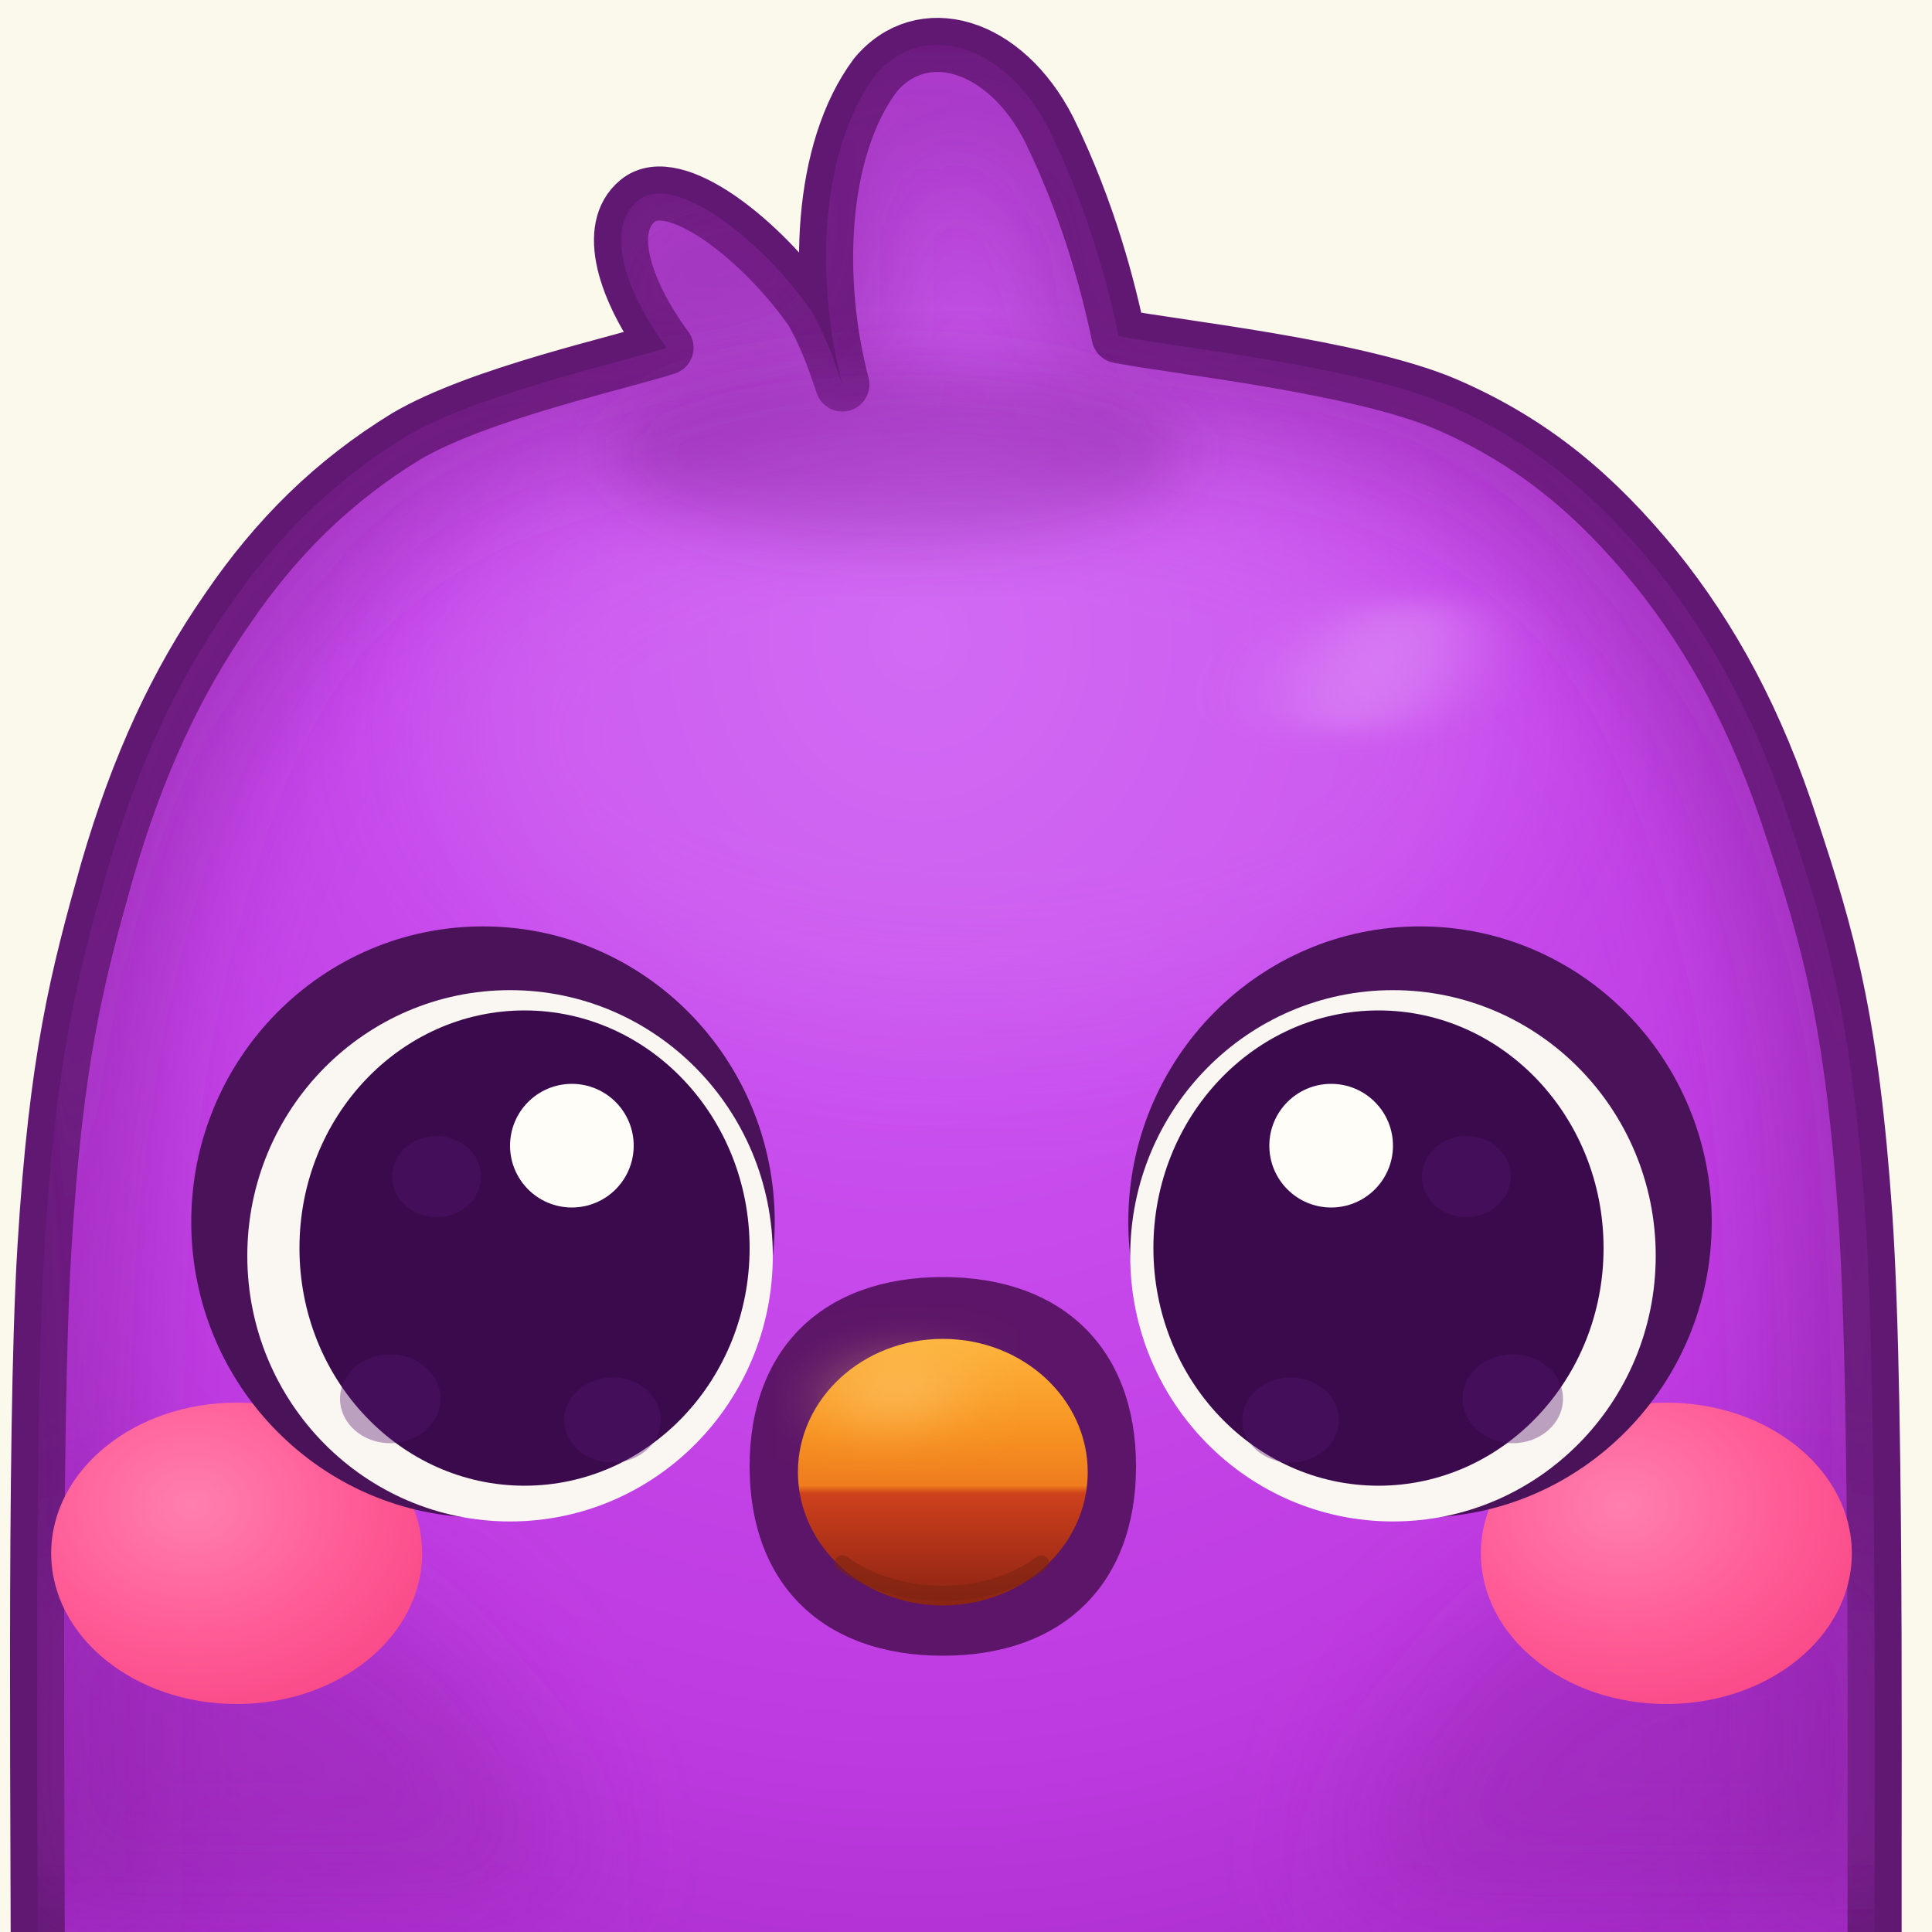
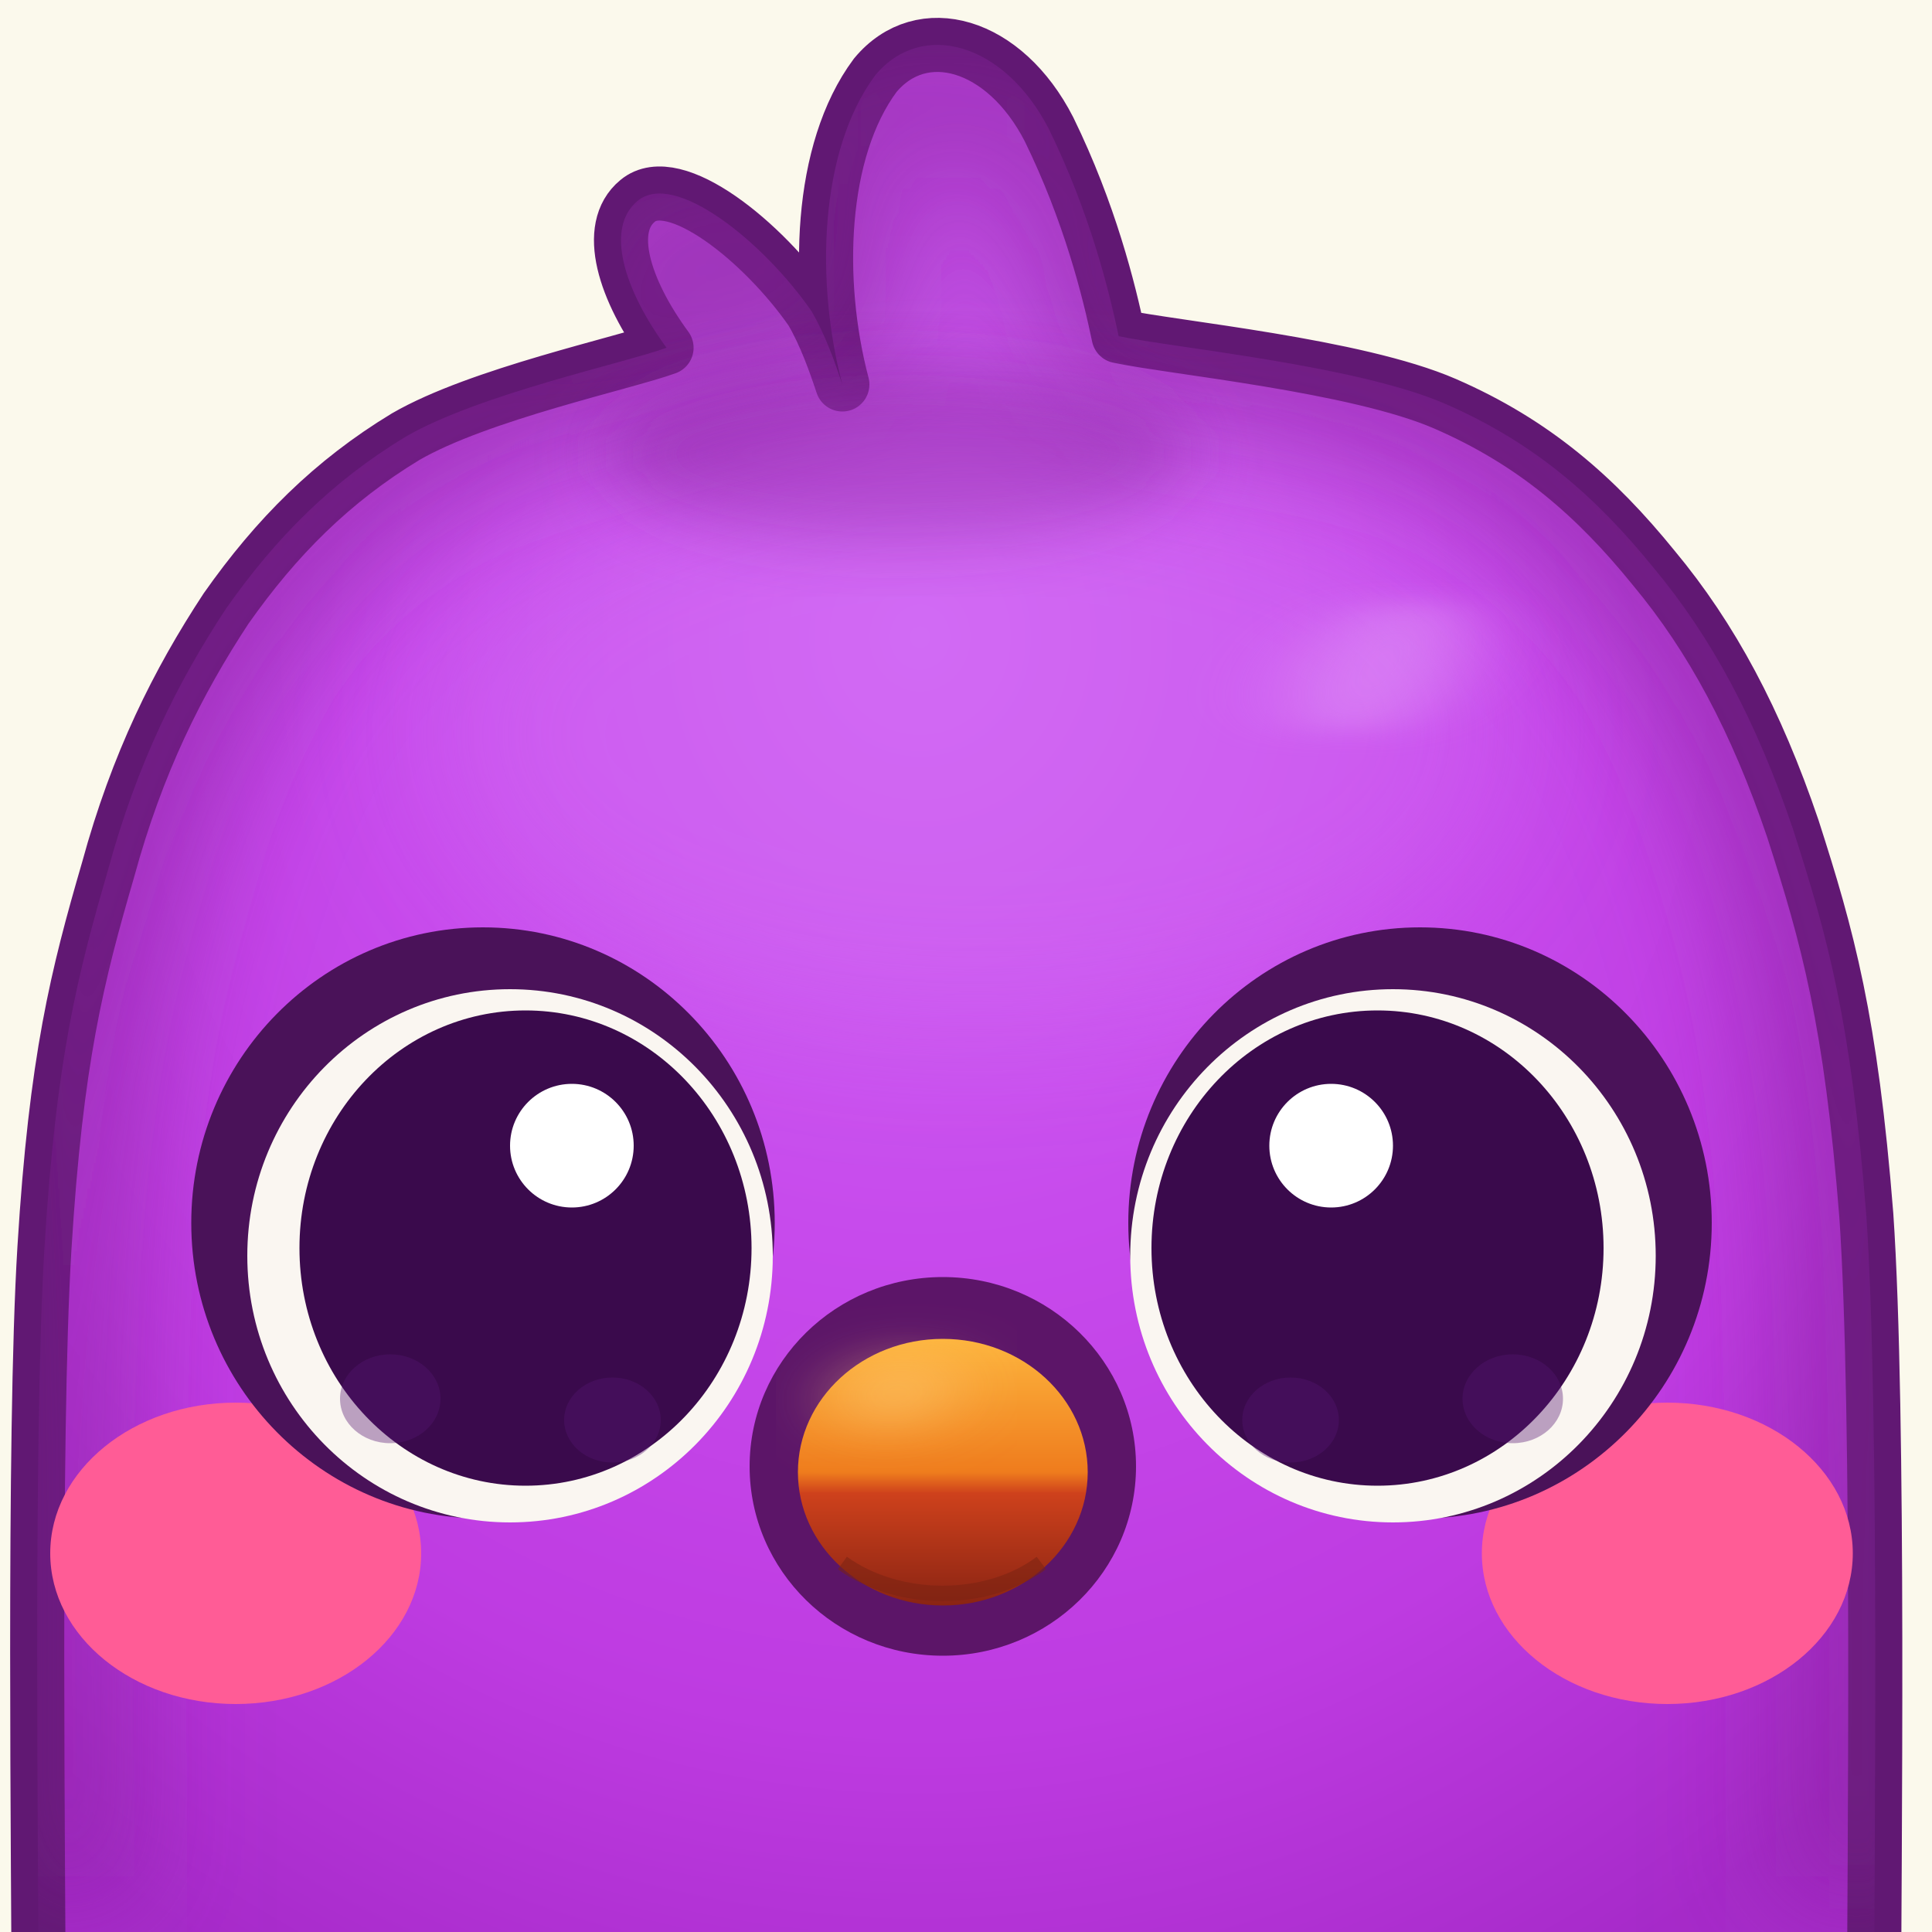
- <svg xmlns="http://www.w3.org/2000/svg" viewBox="0 0 2000 2000" role="img" aria-label="Birdy mascot head">
+ <svg xmlns="http://www.w3.org/2000/svg" viewBox="0 0 1000 1000" role="img" aria-label="Birdy mascot head">
  <defs>
    <radialGradient id="b" cx="48%" cy="30%" r="78%">
-       <stop offset="0" stop-color="#CF66F3" />
+       <stop stop-color="#CF66F3" />
      <stop offset=".4" stop-color="#C74AEC" />
      <stop offset=".72" stop-color="#BE3BE1" />
      <stop offset="1" stop-color="#A62AC9" />
    </radialGradient>
-     <radialGradient id="c" cx="38%" cy="34%" r="72%">
-       <stop offset="0" stop-color="#FF7FAE" />
-       <stop offset=".6" stop-color="#FF5C96" />
-       <stop offset="1" stop-color="#F94A88" />
-     </radialGradient>
-     <linearGradient id="k" x1="0" y1="0" x2="0" y2="1">
-       <stop offset="0" stop-color="#FDB43D" />
-       <stop offset=".34" stop-color="#F79422" />
-       <stop offset=".55" stop-color="#EF7C1D" />
+     <linearGradient id="k" x2="0" y2="1">
+       <stop stop-color="#FDB43D" />
+       <stop offset=".5" stop-color="#EF7C1D" />
      <stop offset=".58" stop-color="#CE411C" />
-       <stop offset=".82" stop-color="#A82F17" />
      <stop offset="1" stop-color="#8A2413" />
    </linearGradient>
-     <filter id="s" x="-30%" y="-30%" width="160%" height="160%">
-       <feGaussianBlur stdDeviation="34" />
+     <filter id="s" x="-.3" y="-.3" width="1.6" height="1.6">
+       <feGaussianBlur stdDeviation="17" />
    </filter>
-     <filter id="w" x="-30%" y="-30%" width="160%" height="160%">
-       <feGaussianBlur stdDeviation="70" />
+     <filter id="w" x="-.3" y="-.3" width="1.6" height="1.6">
+       <feGaussianBlur stdDeviation="35" />
    </filter>
-     <path id="h" d="M39 2080C40 1949 34 1488 46 1292C58 1095 80 1011 111 901C143 791 183 706 235 631C286 556 345 498 420 452C496 407 645 375 690 360C646 300 626 236 660 208C698 176 790 250 840 322C854 346 864 374 872 398C844 292 848 156 906 78C954 20 1040 44 1086 134C1128 220 1148 300 1158 348C1214 359 1404 379 1496 418C1589 458 1653 514 1713 587C1772 660 1819 746 1855 858C1892 970 1917 1055 1931 1259C1945 1463 1939 1943 1941 2080Z" />
+     <path id="h" d="M20 1040C20 974 17 744 23 646C29 548 40 505 56 450C71 395 92 353 117 315C143 278 172 249 210 226C248 204 323 188 345 180C323 150 313 118 330 104C349 88 395 125 420 161C427 173 432 187 436 199C422 146 424 78 453 39C477 10 520 22 543 67C564 110 574 150 579 174C607 180 702 189 748 209C794 229 826 257 856 294C886 330 909 373 928 429C946 485 958 528 966 629C973 731 970 972 970 1040Z" />
    <clipPath id="p">
      <use href="#h" />
    </clipPath>
    <g id="e">
-       <ellipse cx="500" cy="1265" rx="302" ry="306" fill="#4A1259" />
-       <ellipse cx="528" cy="1300" rx="272" ry="275" fill="#FAF6F1" />
-       <ellipse cx="543" cy="1292" rx="233" ry="246" fill="#3A0A4C" />
+       <ellipse cx="250" cy="633" rx="151" ry="153" fill="#4A1259" />
+       <ellipse cx="264" cy="650" rx="136" ry="138" fill="#FAF6F1" />
+       <ellipse cx="272" cy="646" rx="117" ry="123" fill="#3A0A4C" />
      <g fill="#551571" opacity=".38">
-         <ellipse cx="452" cy="1218" rx="46" ry="42" />
-         <ellipse cx="404" cy="1448" rx="52" ry="46" />
-         <ellipse cx="634" cy="1470" rx="50" ry="44" />
+         <ellipse cx="202" cy="724" rx="26" ry="23" />
+         <ellipse cx="317" cy="735" rx="25" ry="22" />
      </g>
-       <circle cx="592" cy="1186" r="64" fill="#FFFDF8" />
+       <circle cx="296" cy="593" r="32" fill="#FFF" />
    </g>
  </defs>
-   <rect width="2000" height="2000" fill="#FBF9EC" />
-   <use href="#h" fill="url(#b)" stroke="#611873" stroke-width="56" stroke-linejoin="round" />
+   <rect width="1000" height="1000" fill="#FBF9EC" />
+   <use href="#h" fill="url(#b)" stroke="#611873" stroke-width="28" stroke-linejoin="round" />
  <g clip-path="url(#p)">
-     <use href="#h" fill="none" stroke="#842099" stroke-width="150" opacity=".55" filter="url(#w)" />
-     <g fill="#8E22A6" opacity=".4" filter="url(#w)">
-       <ellipse cx="160" cy="1980" rx="420" ry="380" />
-       <ellipse cx="1830" cy="1980" rx="420" ry="380" />
-     </g>
-     <ellipse cx="930" cy="470" rx="300" ry="92" fill="#8A23A2" opacity=".55" filter="url(#s)" />
-     <ellipse cx="1010" cy="760" rx="560" ry="300" fill="#D775F5" opacity=".3" filter="url(#w)" />
-     <ellipse cx="1428" cy="690" rx="96" ry="58" fill="#E29AF8" opacity=".5" transform="rotate(-32 1428 690)" filter="url(#s)" />
-     <g fill="url(#c)">
-       <ellipse cx="245" cy="1608" rx="192" ry="156" />
-       <ellipse cx="1725" cy="1608" rx="192" ry="156" />
+     <use href="#h" fill="none" stroke="#842099" stroke-width="80" opacity=".6" filter="url(#w)" />
+     <ellipse cx="465" cy="235" rx="150" ry="46" fill="#8A23A2" opacity=".55" filter="url(#s)" />
+     <ellipse cx="505" cy="380" rx="280" ry="150" fill="#D775F5" opacity=".3" filter="url(#w)" />
+     <ellipse cx="714" cy="345" rx="48" ry="29" fill="#E29AF8" opacity=".5" transform="rotate(-32 714 345)" filter="url(#s)" />
+     <g fill="#FF5C96">
+       <ellipse cx="122" cy="804" rx="96" ry="78" />
+       <ellipse cx="863" cy="804" rx="96" ry="78" />
    </g>
  </g>
  <use href="#e" />
-   <use href="#e" transform="matrix(-1,0,0,1,1970,0)" />
-   <path fill="#5C1568" d="M976 1322C1100 1322 1176 1396 1176 1518C1176 1640 1100 1714 976 1714C852 1714 776 1640 776 1518C776 1396 852 1322 976 1322Z" />
-   <ellipse cx="976" cy="1524" rx="150" ry="138" fill="url(#k)" />
-   <ellipse cx="928" cy="1442" rx="62" ry="34" fill="#FFD07A" opacity=".55" transform="rotate(-14 928 1442)" filter="url(#s)" />
-   <path fill="none" stroke="#7A2213" stroke-width="16" stroke-linecap="round" opacity=".55" d="M872 1618C930 1660 1022 1660 1078 1618" />
+   <use href="#e" transform="matrix(-1,0,0,1,985,0)" />
+   <ellipse cx="488" cy="759" rx="100" ry="98" fill="#5C1568" />
+   <ellipse cx="488" cy="762" rx="75" ry="69" fill="url(#k)" />
+   <ellipse cx="464" cy="721" rx="31" ry="17" fill="#FFD07A" opacity=".55" transform="rotate(-14 464 721)" filter="url(#s)" />
+   <path fill="none" stroke="#7A2213" stroke-width="8" opacity=".55" d="M436 809C465 830 511 830 539 809" />
</svg>
